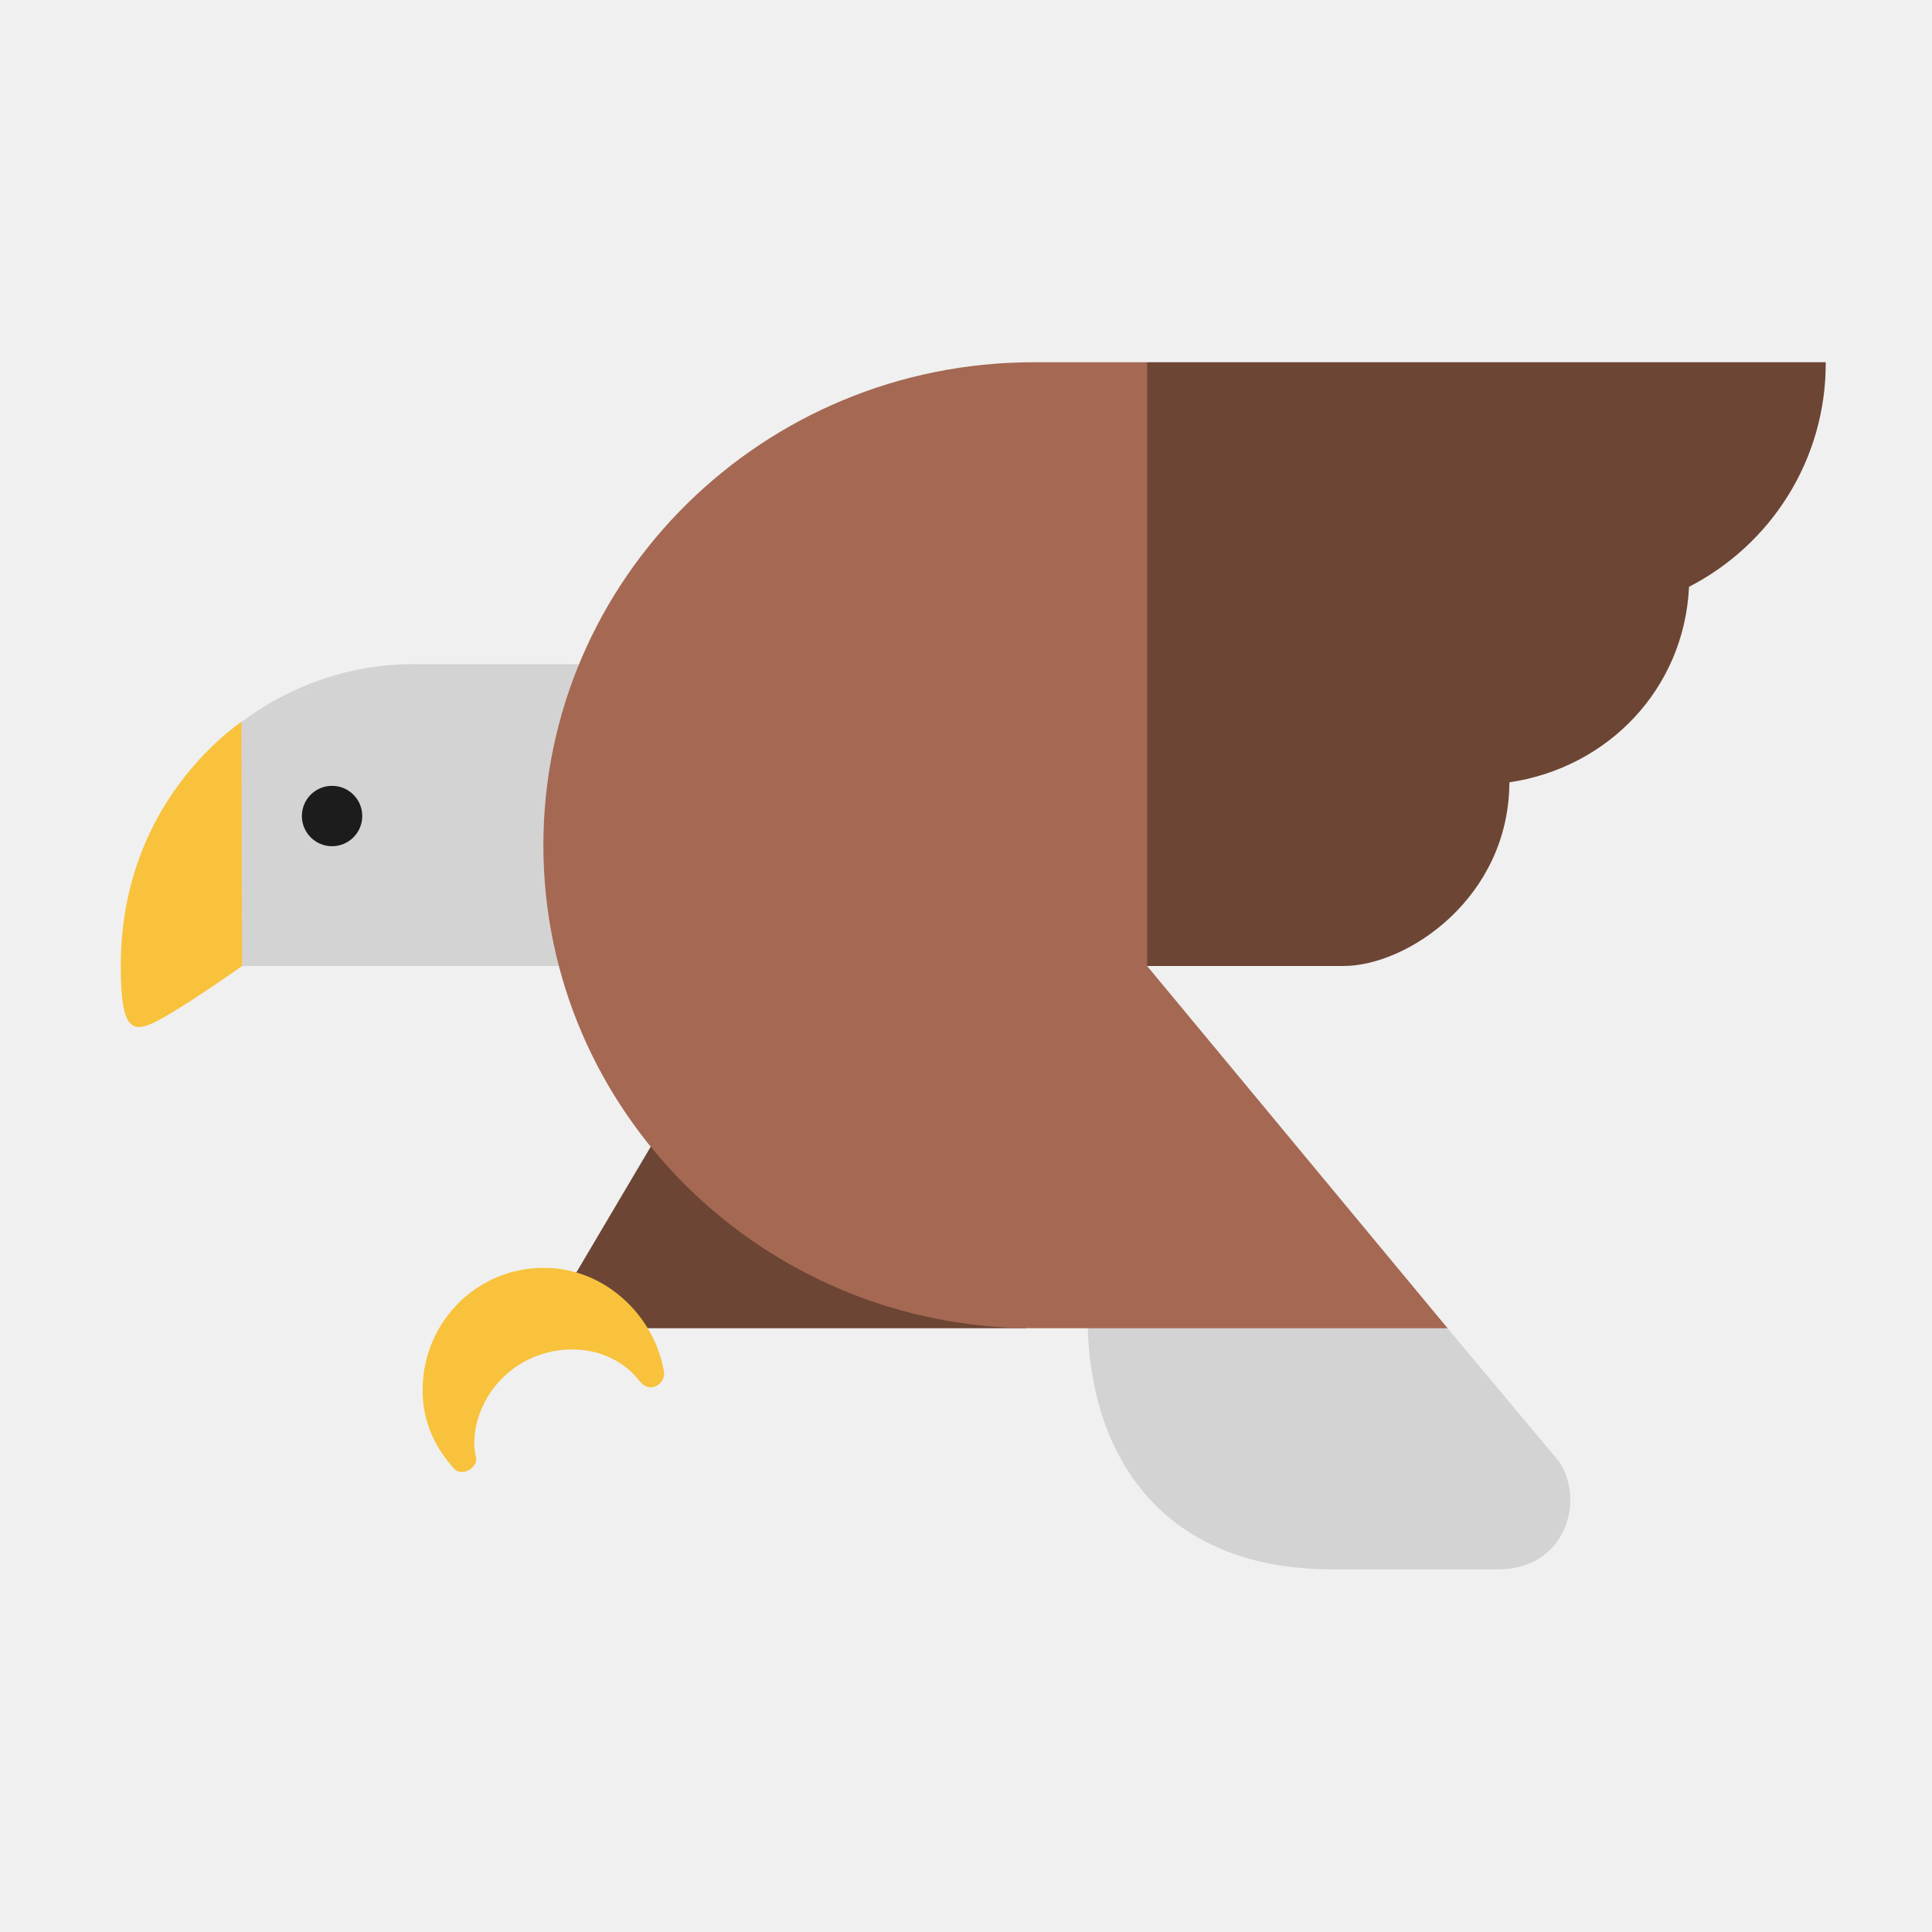
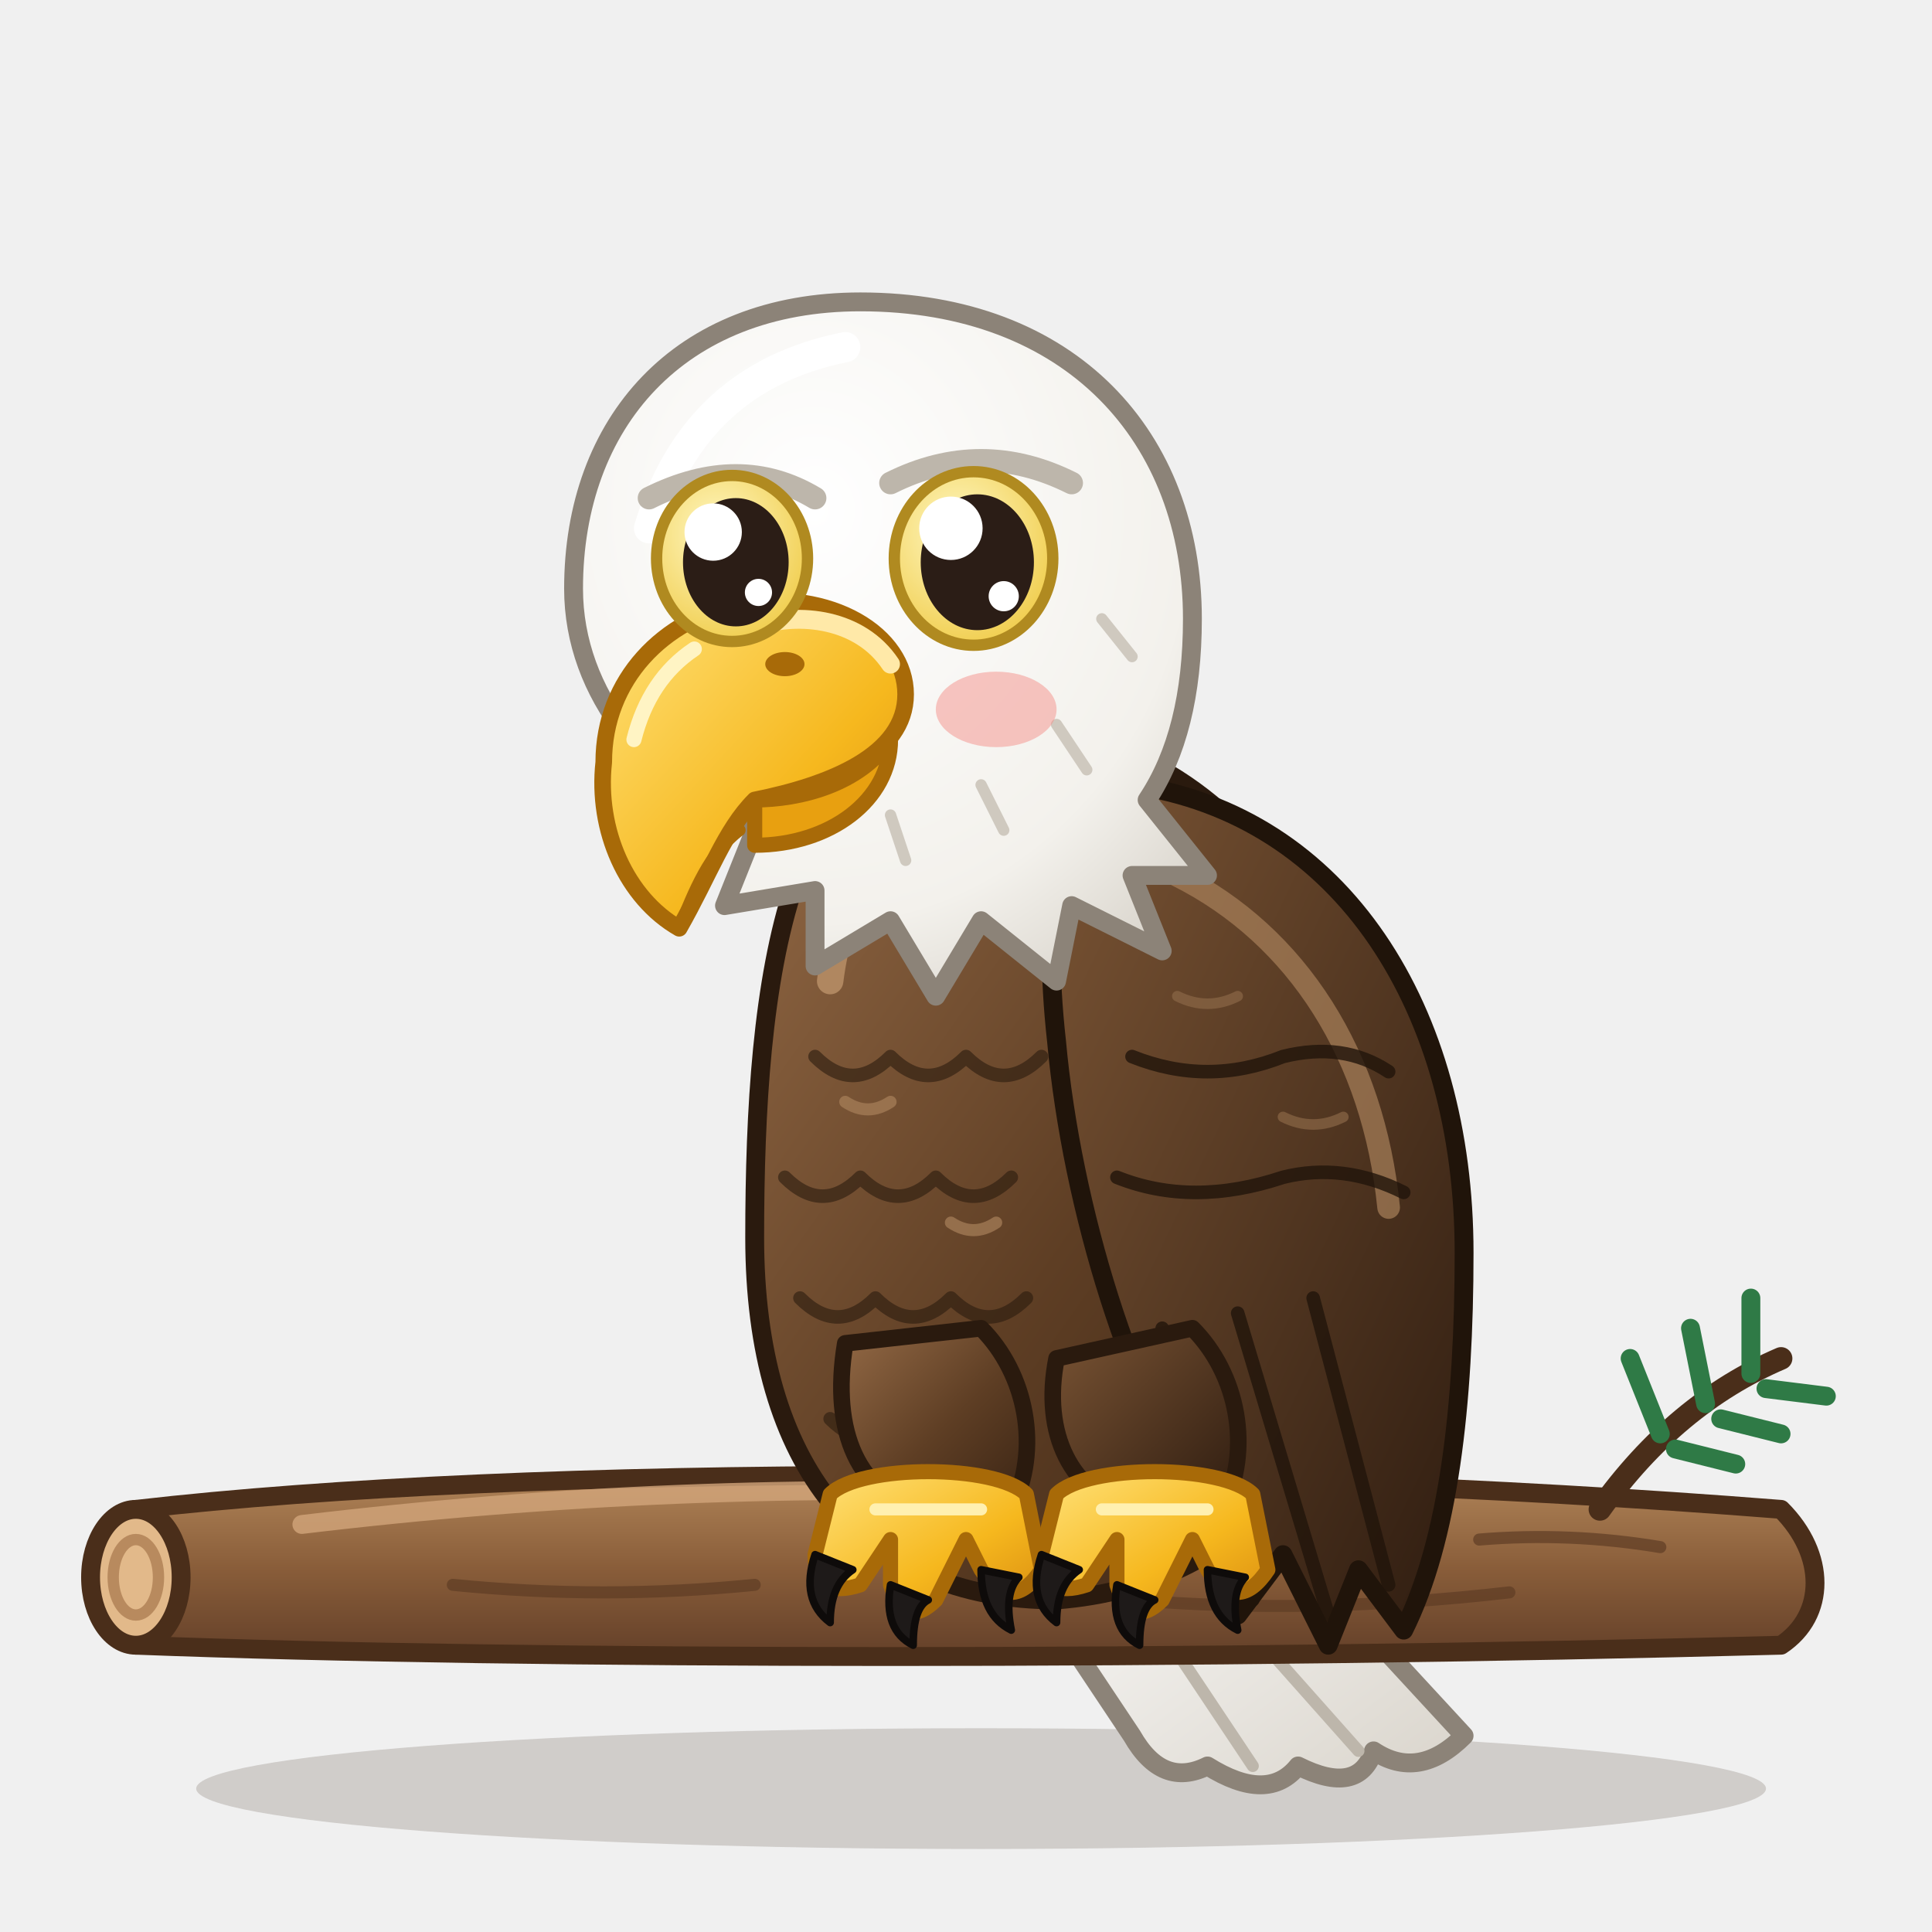
- <svg xmlns="http://www.w3.org/2000/svg" width="32" height="32" viewBox="0 0 32 32" fill="none">
-   <path d="M3 15L4 11.957C4.803 11.355 5.792 11 6.86 11H10.438V16H4L3 15Z" fill="#D3D3D3" />
-   <path d="M24.812 25.994C25.954 25.994 26.262 24.816 25.809 24.191L23.855 21.855L18.016 21.855C18.016 23.844 19.032 25.994 22.077 25.994H24.812Z" fill="#D3D3D3" />
-   <path d="M17.052 10.178H17.03C16.28 10.178 15.78 9.387 16.11 8.705L19 6H30.24C30.247 7.619 29.326 9.026 27.976 9.719C27.895 11.412 26.634 12.716 25 12.958C24.994 14.861 23.32 16 22.25 16H17.13C16.34 16 15.88 15.215 16.35 14.573L17.203 12.998H17.18C16.39 12.998 15.89 12.232 16.28 11.541L17.052 10.178Z" fill="#6D4534" />
-   <path d="M11.956 17L9 22H17L11.956 17Z" fill="#6D4534" />
-   <path d="M2.711 16.852C3.213 16.567 4.009 16 4.009 16L3.999 11.953C3.472 12.334 2 13.609 2 16C2 17.14 2.209 17.136 2.711 16.852Z" fill="#F9C23C" />
-   <path d="M10.594 22.875C10.125 22.275 9.266 22.211 8.641 22.578C8.036 22.933 7.766 23.633 7.883 24.133C7.925 24.312 7.649 24.465 7.523 24.328C7.199 23.97 7 23.546 7 23.02C7 21.895 7.911 20.979 9.041 21C9.847 21.011 10.559 21.537 10.873 22.284C10.936 22.442 10.978 22.589 10.999 22.736C11.02 22.915 10.77 23.1 10.594 22.875Z" fill="#F9C23C" />
-   <path d="M19 16L23.977 22C23.977 22 18.888 22 17.12 22C12.636 22 9 18.413 9 14C9 9.587 12.636 6 17.12 6C17.777 6 18.408 6 19 6V16Z" fill="#A56953" />
-   <path d="M6 13.516C6 13.792 5.776 14.016 5.5 14.016C5.224 14.016 5 13.792 5 13.516C5 13.239 5.224 13.016 5.5 13.016C5.776 13.016 6 13.239 6 13.516Z" fill="#1C1C1C" />
+ <svg xmlns="http://www.w3.org/2000/svg" viewBox="0 0 256 256">
+   <defs>
+     <linearGradient id="aguia-pena" x1="0" y1="0" x2="1" y2="1">
+       <stop offset="0" stop-color="#946a46" />
+       <stop offset="0.55" stop-color="#5e3e24" />
+       <stop offset="1" stop-color="#3a2414" />
+     </linearGradient>
+     <linearGradient id="aguia-asa" x1="0" y1="0" x2="1" y2="1">
+       <stop offset="0" stop-color="#7a5434" />
+       <stop offset="1" stop-color="#2e1c10" />
+     </linearGradient>
+     <radialGradient id="aguia-cabeca" cx="0.38" cy="0.3" r="0.85">
+       <stop offset="0" stop-color="#ffffff" />
+       <stop offset="0.7" stop-color="#f3f1ec" />
+       <stop offset="1" stop-color="#d6d1c8" />
+     </radialGradient>
+     <linearGradient id="aguia-branco" x1="0" y1="0" x2="1" y2="1">
+       <stop offset="0" stop-color="#ffffff" />
+       <stop offset="1" stop-color="#d9d4cb" />
+     </linearGradient>
+     <linearGradient id="aguia-bico" x1="0" y1="0" x2="1" y2="1">
+       <stop offset="0" stop-color="#ffe27a" />
+       <stop offset="0.6" stop-color="#f6b81e" />
+       <stop offset="1" stop-color="#d98c10" />
+     </linearGradient>
+     <radialGradient id="aguia-iris" cx="0.4" cy="0.35" r="0.7">
+       <stop offset="0" stop-color="#fff8c4" />
+       <stop offset="1" stop-color="#f0cc4a" />
+     </radialGradient>
+     <linearGradient id="aguia-galho" x1="0" y1="0" x2="0" y2="1">
+       <stop offset="0" stop-color="#b08458" />
+       <stop offset="0.5" stop-color="#8a5e3a" />
+       <stop offset="1" stop-color="#644029" />
+     </linearGradient>
+     <linearGradient id="aguia-folha" x1="0" y1="0" x2="1" y2="1">
+       <stop offset="0" stop-color="#8fd58a" />
+       <stop offset="1" stop-color="#3f9a5c" />
+     </linearGradient>
+     <clipPath id="aguia-clip-corpo">
+       <path d="M130 96 C164 96 182 126 182 160 C182 190 166 210 140 212 C114 212 100 194 100 164 C100 130 104 96 130 96 Z" />
+     </clipPath>
+   </defs>
+   <g id="sombra">
+     <ellipse cx="130" cy="237" rx="104" ry="8" fill="#3b2a1a" opacity="0.18" />
+   </g>
+   <g id="cauda" stroke-linejoin="round" stroke-linecap="round">
+     <path d="M136 192 C150 192 164 196 170 204 L194 230 Q188 236 182 232 Q180 238 172 234 Q168 239 160 234 Q154 237 150 230 L134 206 Z" fill="url(#aguia-branco)" stroke="#8c8378" stroke-width="2.5" />
+     <path d="M164 214 L180 232 M154 216 L166 234" fill="none" stroke="#bdb6ab" stroke-width="1.6" />
+   </g>
+   <g id="galho" transform="translate(0 -12)" stroke-linejoin="round" stroke-linecap="round">
+     <path d="M18 212 C70 206 160 206 236 212 C242 218 242 226 236 230 C160 232 70 232 18 230 C12 224 12 216 18 212 Z" fill="url(#aguia-galho)" stroke="#4a2e1a" stroke-width="2.5" />
+     <ellipse cx="18" cy="221" rx="6" ry="9" fill="#e2b98a" stroke="#4a2e1a" stroke-width="2.5" />
+     <ellipse cx="18" cy="221" rx="3" ry="5" fill="none" stroke="#b88a5e" stroke-width="1.5" />
+     <path d="M40 214 Q90 208 140 210" fill="none" stroke="#d2a57a" stroke-width="2.5" opacity="0.8" />
+     <path d="M60 222 q20 2 40 0 M150 224 q24 2 50 -1 M196 216 q12 -1 24 1" fill="none" stroke="#5e3c24" stroke-width="1.6" opacity="0.7" />
+     <path d="M212 212 Q222 198 236 192" fill="none" stroke="#4a2e1a" stroke-width="3" />
+     <g stroke="#2f7a46" stroke-width="2.5">
+       <path d="M220 202 l-4 -10 M226 198 l-2 -10 M232 194 l0 -10 M222 204 l8 2 M228 200 l8 2 M234 196 l8 1" />
+     </g>
+   </g>
+   <g id="corpo" stroke-linejoin="round" stroke-linecap="round">
+     <path d="M130 96 C164 96 182 126 182 160 C182 190 166 210 140 212 C114 212 100 194 100 164 C100 130 104 96 130 96 Z" fill="url(#aguia-pena)" stroke="#2a1a0e" stroke-width="2.5" />
+     <g clip-path="url(#aguia-clip-corpo)" fill="none" stroke="#2a1a0e" stroke-width="1.8" opacity="0.6">
+       <path d="M108 140 q5 5 10 0 q5 5 10 0 q5 5 10 0 M104 156 q5 5 10 0 q5 5 10 0 q5 5 10 0 M106 172 q5 5 10 0 q5 5 10 0 q5 5 10 0 M110 188 q5 5 10 0 q5 5 10 0" />
+     </g>
+     <g clip-path="url(#aguia-clip-corpo)" fill="none" stroke="#a8805a" stroke-width="1.6" opacity="0.7">
+       <path d="M112 146 q3 2 6 0 M126 162 q3 2 6 0 M114 178 q3 2 6 0" />
+     </g>
+     <path d="M110 130 Q112 114 124 106" fill="none" stroke="#c49a70" stroke-width="3.5" opacity="0.7" />
+   </g>
+   <g id="asa" stroke-linejoin="round" stroke-linecap="round">
+     <path d="M150 104 C178 108 194 134 194 166 C194 186 192 204 186 216 L180 208 L176 218 L170 206 L164 214 L160 200 C150 186 142 160 140 138 C138 120 140 106 150 104 Z" fill="url(#aguia-asa)" stroke="#20140a" stroke-width="2.5" />
+     <path d="M156 116 C172 124 182 140 184 160" fill="none" stroke="#a8805a" stroke-width="3" opacity="0.7" />
+     <g fill="none" stroke="#20140a" stroke-width="1.8" opacity="0.8">
+       <path d="M150 140 q10 4 20 0 q8 -2 14 2 M148 156 q10 4 22 0 q8 -2 16 2 M154 176 L166 212 M164 174 L176 214 M174 172 L184 210" />
+     </g>
+     <g fill="none" stroke="#8a6646" stroke-width="1.4" opacity="0.7">
+       <path d="M156 132 q4 2 8 0 M170 148 q4 2 8 0" />
+     </g>
+   </g>
+   <g id="pes" transform="translate(0 -8)" stroke-linejoin="round" stroke-linecap="round">
+     <path d="M112 186 C110 198 114 206 122 208 L134 208 C138 200 136 190 130 184 Z" fill="url(#aguia-pena)" stroke="#2a1a0e" stroke-width="2.2" />
+     <path d="M140 188 C138 198 142 206 150 208 L162 208 C166 200 164 190 158 184 Z" fill="url(#aguia-asa)" stroke="#2a1a0e" stroke-width="2.2" />
+     <path d="M110 206 C114 202 132 202 136 206 L138 216 Q134 222 130 216 L128 212 L124 220 Q120 224 118 218 L118 212 L114 218 Q108 220 108 214 Z" fill="url(#aguia-bico)" stroke="#a86a08" stroke-width="2" />
+     <path d="M140 206 C144 202 162 202 166 206 L168 216 Q164 222 160 216 L158 212 L154 220 Q150 224 148 218 L148 212 L144 218 Q138 220 138 214 Z" fill="url(#aguia-bico)" stroke="#a86a08" stroke-width="2" />
+     <g fill="#1e1a19" stroke="#0e0b0a" stroke-width="1">
+       <path d="M108 214 q-2 6 2 9 q0 -5 3 -7 Z M118 218 q-1 6 3 8 q0 -5 2 -6 Z M130 216 q0 6 4 8 q-1 -5 1 -7 Z" />
+       <path d="M138 214 q-2 6 2 9 q0 -5 3 -7 Z M148 218 q-1 6 3 8 q0 -5 2 -6 Z M160 216 q0 6 4 8 q-1 -5 1 -7 Z" />
+     </g>
+     <path d="M116 208 h14 M146 208 h14" stroke="#fff0b0" stroke-width="1.6" />
+   </g>
+   <g id="cabeca" stroke-linejoin="round" stroke-linecap="round">
+     <path d="M114 40 C142 40 158 58 158 82 C158 92 156 100 152 106 L160 116 L150 116 L154 126 L142 120 L140 130 L130 122 L124 132 L118 122 L108 128 L108 118 L96 120 L100 110 C86 104 76 92 76 78 C76 56 90 40 114 40 Z" fill="url(#aguia-cabeca)" stroke="#8c8378" stroke-width="2.5" />
+     <path d="M86 70 Q92 50 112 46" fill="none" stroke="#ffffff" stroke-width="4" />
+     <g fill="none" stroke="#cfc9bf" stroke-width="1.5">
+       <path d="M140 96 l4 6 M130 104 l3 6 M146 82 l4 5 M118 108 l2 6" />
+     </g>
+     <path d="M86 66 Q98 60 108 66 M118 64 Q130 58 142 64" fill="none" stroke="#bdb6ab" stroke-width="3" />
+     <path d="M100 106 C106 106 114 104 118 98 C118 106 110 112 100 112 Z" fill="#e8a010" stroke="#a86a08" stroke-width="2" />
+     <path d="M98 80 C110 78 120 84 120 92 C120 100 110 104 100 106 C96 110 94 116 90 123 C83 119 79 110 80 101 C80 90 88 82 98 80 Z" fill="url(#aguia-bico)" stroke="#a86a08" stroke-width="2.2" />
+     <path d="M90 123 C92 118 94 113 98 110" fill="none" stroke="#a86a08" stroke-width="1.6" />
+     <path d="M100 83 C106 81 114 82 118 88" fill="none" stroke="#ffe9a8" stroke-width="2.5" />
+     <ellipse cx="104" cy="88" rx="2.6" ry="1.6" fill="#a86a08" />
+     <path d="M84 98 Q86 90 92 86" fill="none" stroke="#fff4c4" stroke-width="2" />
+     <ellipse cx="132" cy="94" rx="8" ry="5" fill="#f4908a" opacity="0.5" />
+   </g>
+   <g id="olhos">
+     <ellipse cx="97" cy="74" rx="10" ry="11" fill="url(#aguia-iris)" stroke="#b08a20" stroke-width="1.5" />
+     <ellipse cx="129" cy="74" rx="10.5" ry="11.5" fill="url(#aguia-iris)" stroke="#b08a20" stroke-width="1.5" />
+     <ellipse cx="97.5" cy="74.5" rx="7" ry="8.5" fill="#2b1d16" />
+     <ellipse cx="129.5" cy="74.5" rx="7.5" ry="9" fill="#2b1d16" />
+     <circle cx="94.5" cy="70.5" r="3.8" fill="#fff" />
+     <circle cx="100.5" cy="78.5" r="1.8" fill="#fff" />
+     <circle cx="126" cy="70" r="4.2" fill="#fff" />
+     <circle cx="133" cy="79" r="2" fill="#fff" />
+   </g>
</svg>
